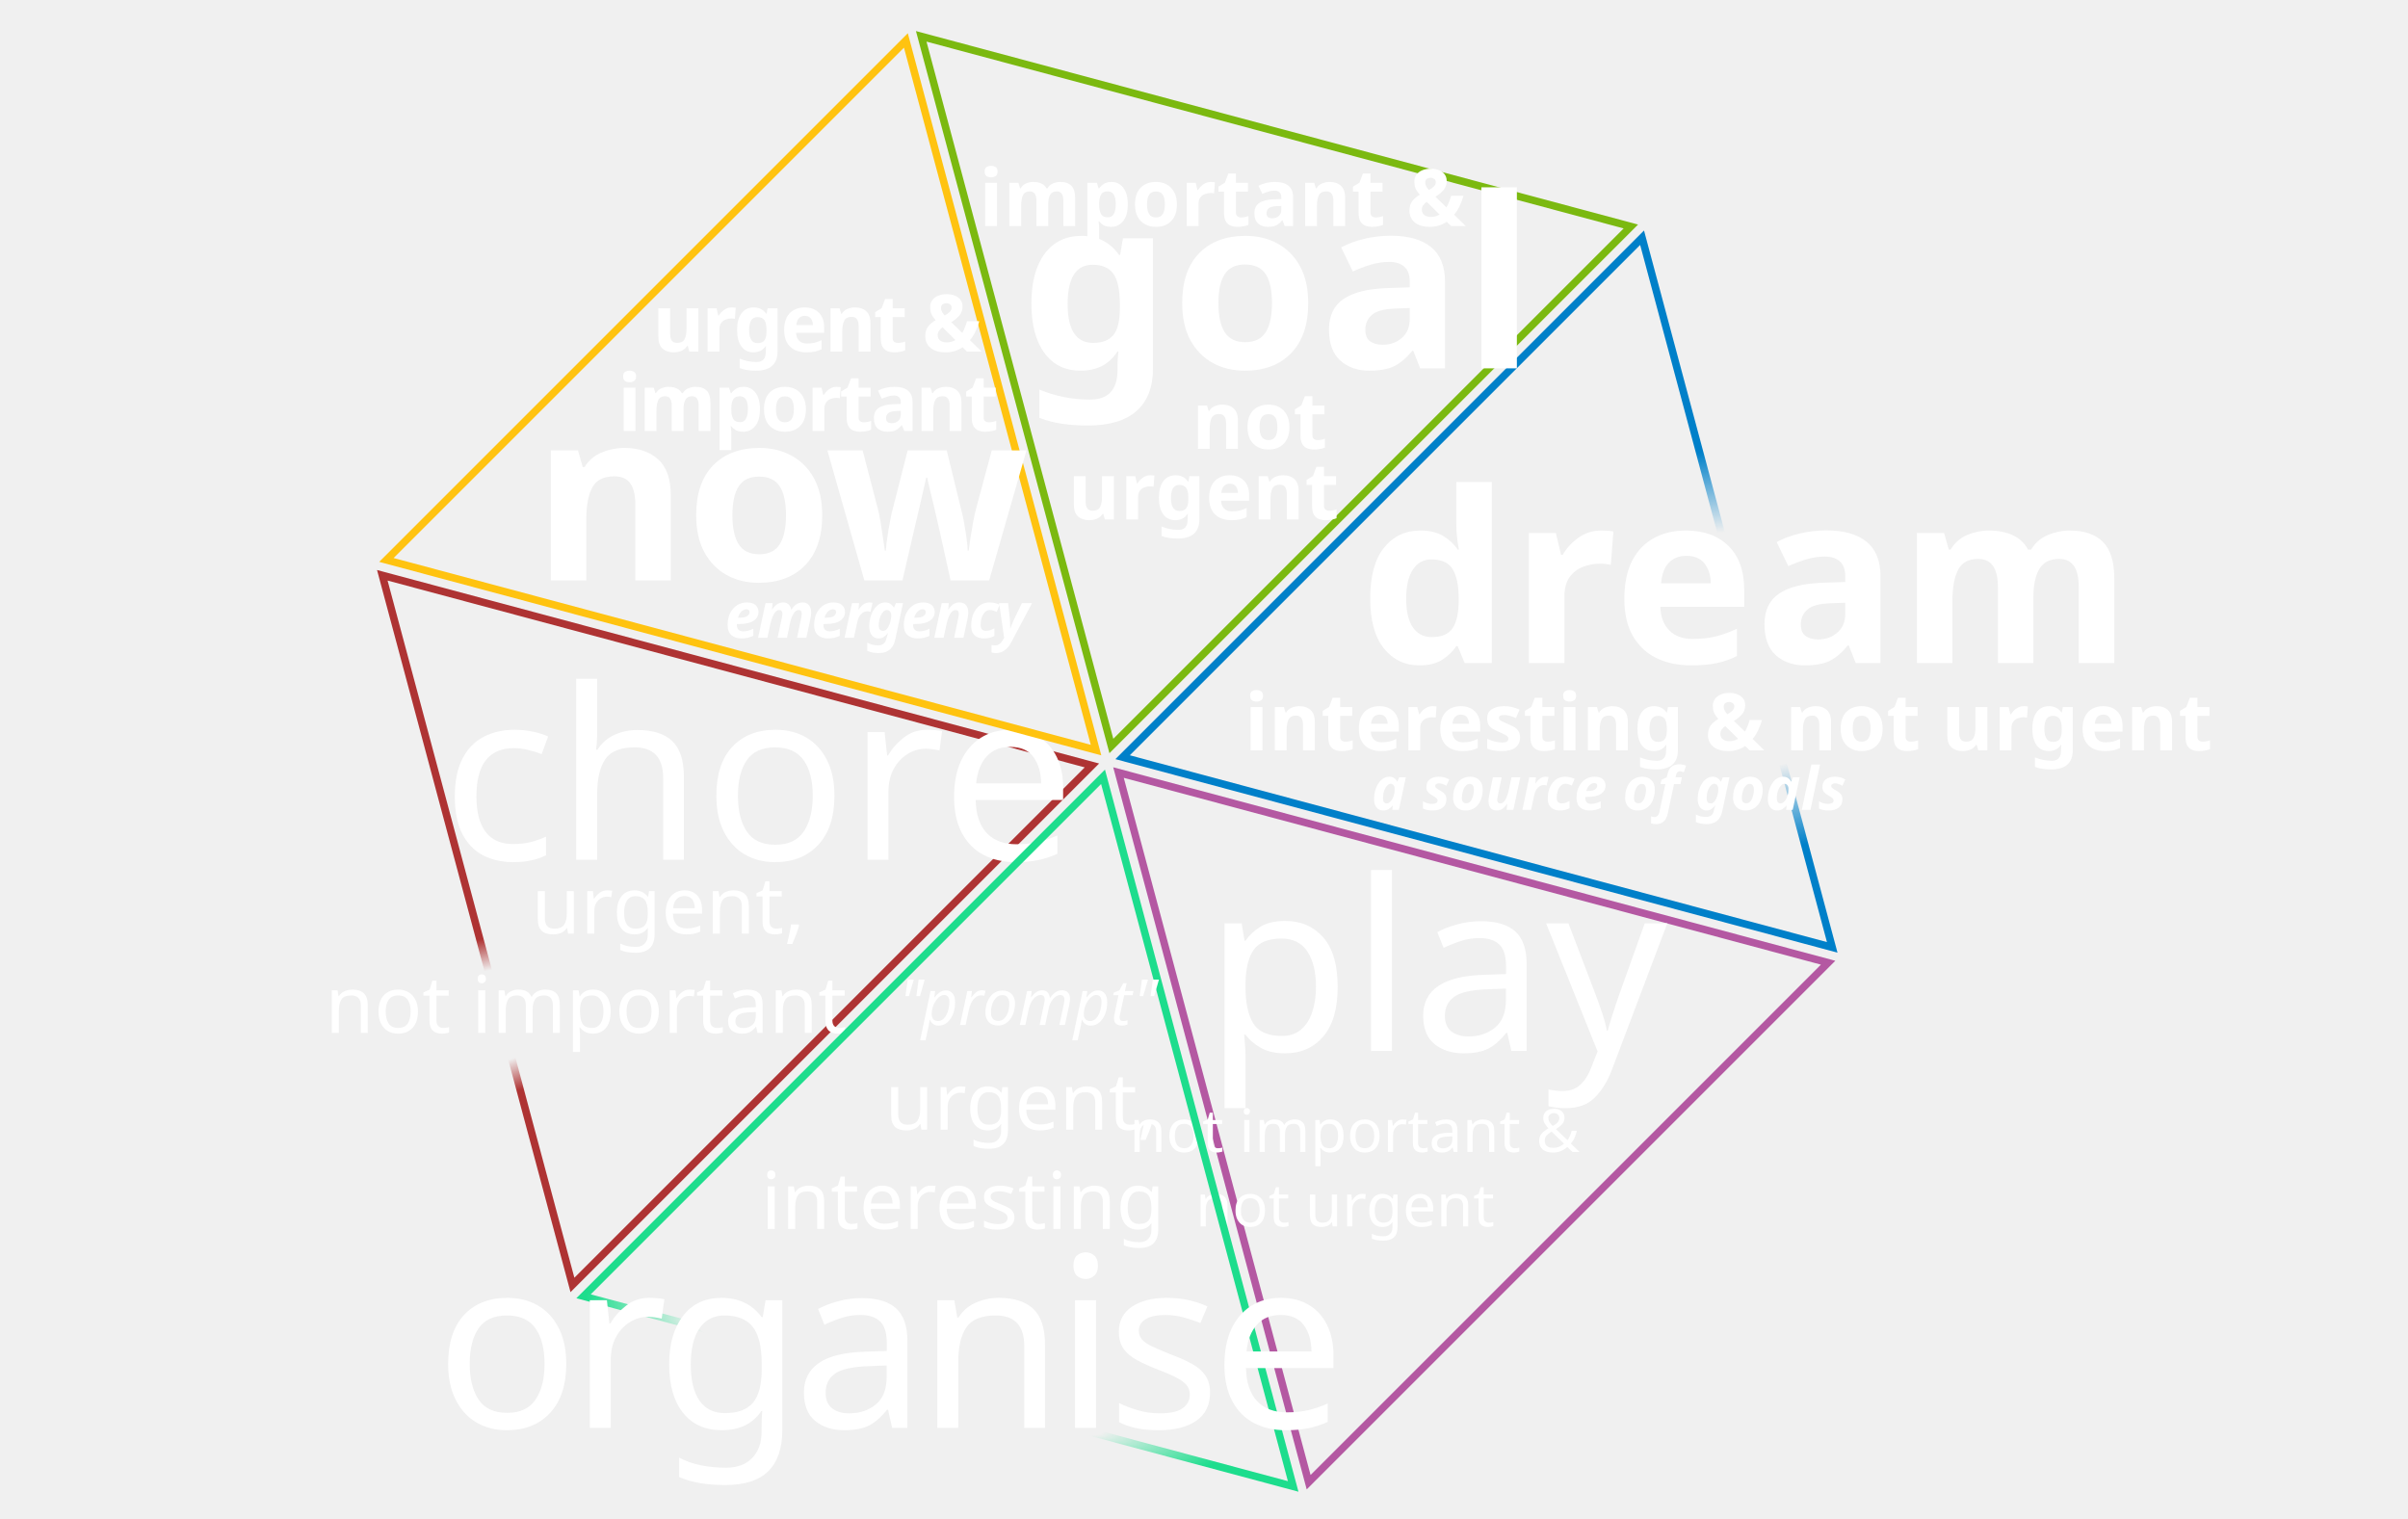
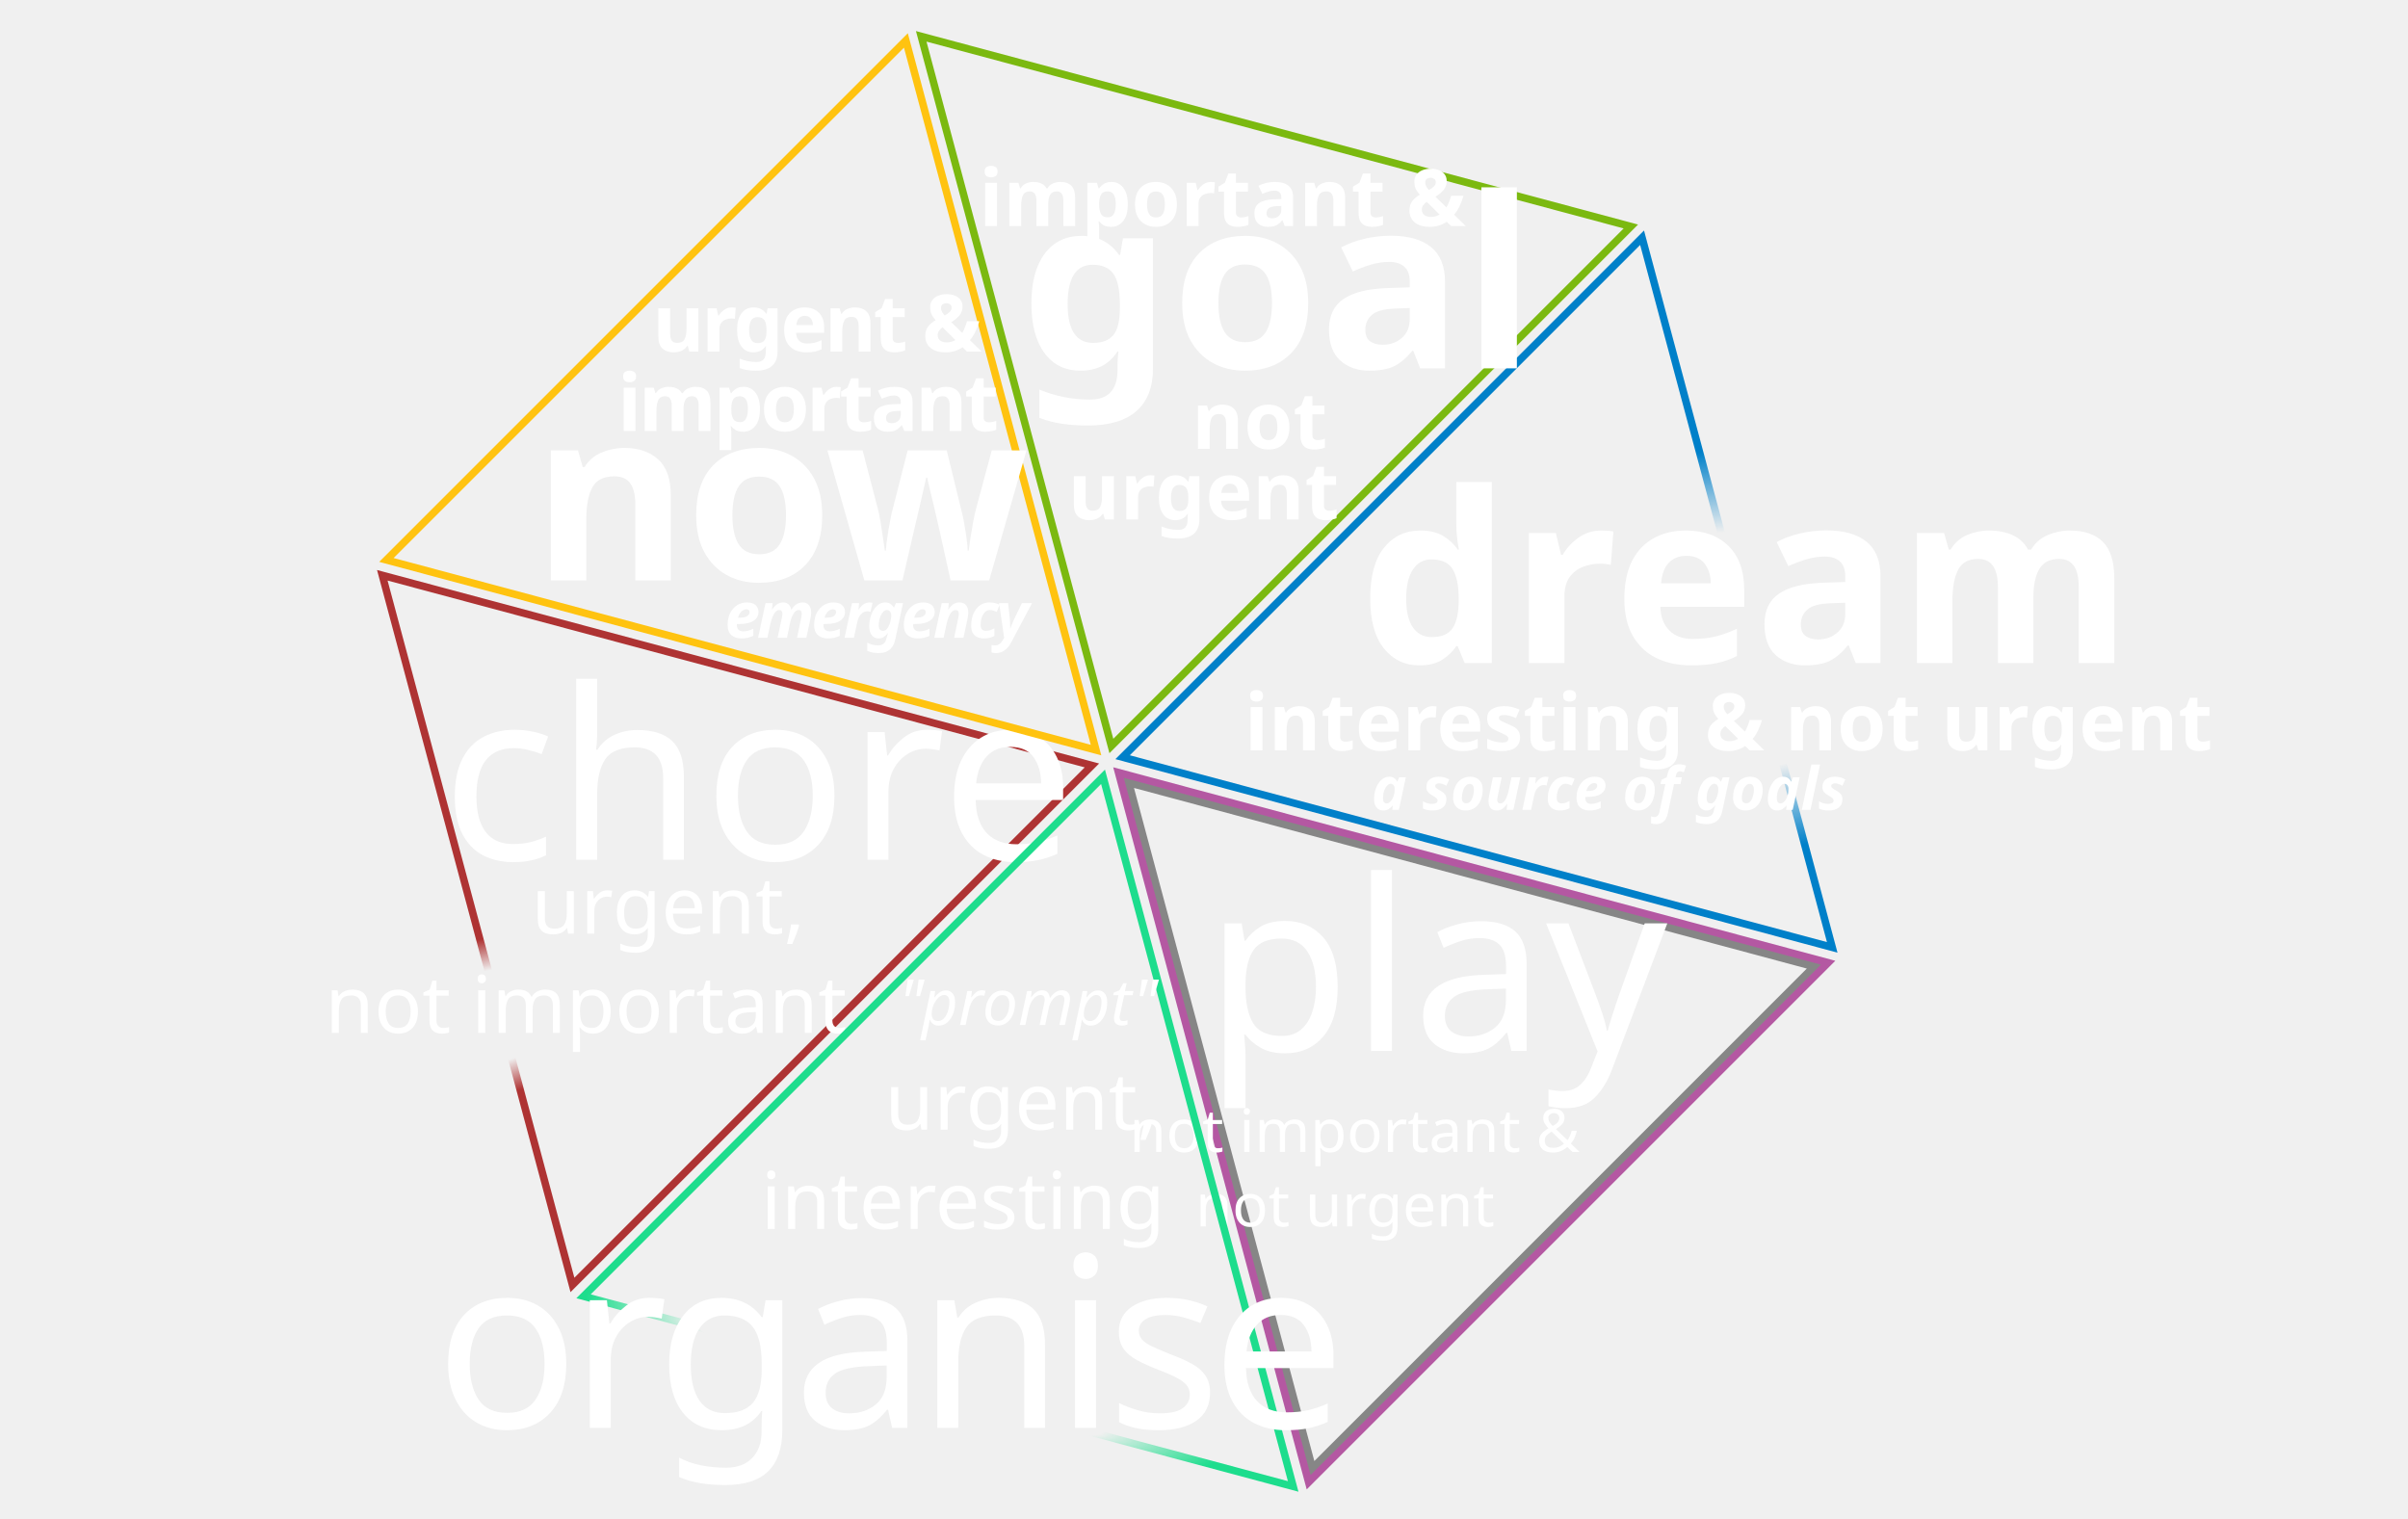
<svg xmlns="http://www.w3.org/2000/svg" xmlns:xlink="http://www.w3.org/1999/xlink" width="85.6mm" height="53.98mm" viewBox="0 0 303.307 191.268" id="svg2" version="1.1">
  <defs id="defs4">
    <linearGradient id="linearGradient3962">
      <stop style="stop-color:#1ddd8d;stop-opacity:0;" offset="0" id="stop3964" />
      <stop id="stop3972" offset="0.522" style="stop-color:#1ddd8d;stop-opacity:0;" />
      <stop id="stop3970" offset="0.812" style="stop-color:#1ddd8d;stop-opacity:1;" />
      <stop style="stop-color:#1ddd8d;stop-opacity:1;" offset="1" id="stop3966" />
    </linearGradient>
    <linearGradient id="linearGradient3844">
      <stop id="stop3846" offset="0" style="stop-color:#ae3333;stop-opacity:0" />
      <stop style="stop-color:#ae3333;stop-opacity:0" offset="0.123" id="stop3848" />
      <stop id="stop3850" offset="0.21" style="stop-color:#ae3333;stop-opacity:1" />
      <stop id="stop3852" offset="1" style="stop-color:#ae3333;stop-opacity:1" />
    </linearGradient>
    <linearGradient id="linearGradient4607">
      <stop style="stop-color:#0080c9;stop-opacity:0" offset="0" id="stop4609" />
      <stop id="stop4615" offset="0.359" style="stop-color:#0080c9;stop-opacity:0" />
      <stop style="stop-color:#0080c9;stop-opacity:1" offset="0.608" id="stop4617" />
      <stop style="stop-color:#0080c9;stop-opacity:1" offset="1" id="stop4611" />
    </linearGradient>
    <linearGradient id="linearGradient4489">
      <stop style="stop-color:#ae3333;stop-opacity:0" offset="0" id="stop4597" />
      <stop id="stop4603" offset="0.123" style="stop-color:#ae3333;stop-opacity:0" />
      <stop style="stop-color:#ae3333;stop-opacity:1" offset="0.21" id="stop4605" />
      <stop style="stop-color:#ae3333;stop-opacity:1" offset="1" id="stop4599" />
    </linearGradient>
    <radialGradient xlink:href="#linearGradient4489" id="radialGradient5162" cx="327.402" cy="673.918" fx="327.402" fy="673.918" r="80.084" gradientTransform="matrix(1,0,0,0.8660254,0,79.54022)" gradientUnits="userSpaceOnUse" />
    <radialGradient xlink:href="#linearGradient4607" id="radialGradient4613" cx="227.969" cy="922.559" fx="227.969" fy="922.559" r="50.062" gradientTransform="matrix(1,0,0,0.8660254,0,122.4357)" gradientUnits="userSpaceOnUse" />
    <radialGradient xlink:href="#linearGradient4489-7" id="radialGradient5162-1" cx="345.66" cy="589.835" fx="345.66" fy="589.835" r="80.084" gradientTransform="matrix(1,0,0,0.8660254,0,79.54022)" gradientUnits="userSpaceOnUse" />
    <linearGradient id="linearGradient4489-7">
      <stop style="stop-color:#ae3333;stop-opacity:0" offset="0" id="stop4597-4" />
      <stop id="stop4603-0" offset="0.123" style="stop-color:#ae3333;stop-opacity:0" />
      <stop style="stop-color:#ae3333;stop-opacity:1" offset="0.21" id="stop4605-9" />
      <stop style="stop-color:#ae3333;stop-opacity:1" offset="1" id="stop4599-4" />
    </linearGradient>
    <radialGradient xlink:href="#linearGradient3962" id="radialGradient3968" cx="191.449" cy="449.957" fx="191.449" fy="449.957" r="80.023" gradientTransform="matrix(0.09829361,0.05627921,-0.5365393,0.9370848,417.1518,17.19638)" gradientUnits="userSpaceOnUse" />
  </defs>
  <g id="layer1" transform="translate(0,-861.0945)">
    <g id="g4569" transform="translate(-10.77103,1.672276)">
-       <path transform="matrix(0.1511655,0.5641574,-0.5641574,0.1511655,401.3912,703.2596)" style="fill:none;fill-opacity:1;stroke:#b458a2;stroke-opacity:1;stroke-width:1.609;stroke-miterlimit:4;stroke-dasharray:none" id="path3359" d="m 466.96,525.342 -158.436,0 79.218,-137.21 z" />
+       <path xlink:href="#path3359" style="fill:none;stroke:#868686;stroke-width:1.609;stroke-miterlimit:4;stroke-opacity:1;stroke-dasharray:none" id="path3902" d="m 152.469,957.531 23.438,87.469 64,-64 -87.438,-23.469 z" />
+       <path style="fill:none;stroke:#b458a2;stroke-width:1.609;stroke-miterlimit:4;stroke-opacity:1;stroke-dasharray:none" id="path3359" d="m 466.96,525.342 -158.436,0 79.218,-137.21 z" transform="matrix(0.1511655,0.5641574,-0.5641574,0.1511655,401.3912,703.2596)" />
      <text id="text4200" y="991.796" x="162.464" style="font-size:30px;font-style:normal;font-variant:normal;font-weight:200;font-stretch:normal;line-height:125%;letter-spacing:0px;word-spacing:0px;fill:#ffffff;fill-opacity:1;stroke:none;font-family:Source Sans Pro;-inkscape-font-specification:Source Sans Pro Ultra-Light" xml:space="preserve">
        <tspan y="991.796" x="162.464" id="tspan4202">play</tspan>
      </text>
      <text xml:space="preserve" style="font-size:7.5px;font-style:normal;font-variant:normal;font-weight:300;font-stretch:normal;text-align:center;line-height:125%;letter-spacing:0px;word-spacing:0px;text-anchor:middle;fill:#ffffff;fill-opacity:1;stroke:none;font-family:Source Sans Pro;-inkscape-font-specification:Source Sans Pro Light" x="190.16" y="1004.514" id="text4224">
        <tspan id="tspan4226" x="190.16" y="1004.514">not important &amp;</tspan>
        <tspan id="tspan4248" x="190.915" y="1013.889">not urgent    </tspan>
      </text>
    </g>
    <g id="g3941">
      <path transform="matrix(0.1511655,0.5641574,-0.5641574,0.1511655,387.2741,704.0353)" d="m 387.743,662.551 -158.436,0 79.218,-137.21 z" id="path3357" style="fill:none;stroke:url(#radialGradient5162);stroke-width:1.609;stroke-miterlimit:4;stroke-opacity:1;stroke-dasharray:none" />
      <text id="text4188" y="969.388" x="55.633" style="font-size:30px;font-style:normal;font-variant:normal;font-weight:500;font-stretch:normal;line-height:125%;letter-spacing:0px;word-spacing:0px;fill:#ffffff;fill-opacity:1;stroke:none;font-family:Source Sans Pro;-inkscape-font-specification:Source Sans Pro" xml:space="preserve">
        <tspan id="tspan4204" y="969.388" x="55.633">chore</tspan>
      </text>
      <text id="text4228" y="978.69" x="40.95" style="font-size:10px;font-style:normal;font-variant:normal;font-weight:500;font-stretch:normal;line-height:125%;letter-spacing:0px;word-spacing:0px;fill:#ffffff;fill-opacity:1;stroke:none;font-family:Source Sans Pro;-inkscape-font-specification:Source Sans Pro" xml:space="preserve">
        <tspan id="tspan4240" y="978.69" x="40.95">          urgent, </tspan>
        <tspan id="tspan4264" y="991.19" x="40.95">not important</tspan>
        <tspan id="tspan4262" y="1003.69" x="40.95" />
      </text>
    </g>
    <g id="g4559" transform="translate(-10.25339,-0.2595752)">
      <path transform="matrix(0.9084345,0.2434143,-0.2434143,0.9084345,246.768,50.68921)" d="m 250.046,956.728 -98.392,0 49.196,-85.21 z" id="path3353" style="fill:none;fill-opacity:1;stroke:url(#radialGradient4613);stroke-opacity:1" />
      <text id="text4196" y="944.862" x="181.5" style="font-style:normal;font-variant:normal;font-weight:600;font-stretch:normal;font-size:30px;line-height:125%;font-family:Source Sans Pro;-inkscape-font-specification:Source Sans Pro Semi-Bold;letter-spacing:0px;word-spacing:0px;fill:#ffffff;fill-opacity:1;stroke:none;stroke-width:1px;stroke-linecap:butt;stroke-linejoin:miter;stroke-opacity:1" xml:space="preserve">
        <tspan y="944.862" x="181.5" id="tspan4198">dream</tspan>
      </text>
      <text id="text4208" y="955.862" x="167" style="font-style:normal;font-variant:normal;font-weight:600;font-stretch:normal;font-size:10px;line-height:125%;font-family:Source Sans Pro;-inkscape-font-specification:Source Sans Pro Semi-Bold;letter-spacing:0px;word-spacing:0px;fill:#ffffff;fill-opacity:1;stroke:none;stroke-width:1px;stroke-linecap:butt;stroke-linejoin:miter;stroke-opacity:1" xml:space="preserve">
        <tspan id="tspan4244" y="955.862" x="167">interesting &amp; not urgent</tspan>
        <tspan id="tspan4250" y="968.362" x="167" />
      </text>
      <text id="text4252" y="963.362" x="183" style="font-style:italic;font-variant:normal;font-weight:600;font-stretch:normal;font-size:7.5px;line-height:125%;font-family:Source Sans Pro;-inkscape-font-specification:Source Sans Pro Semi-Bold Italic;letter-spacing:0px;word-spacing:0px;fill:#ffffff;fill-opacity:1;stroke:none;stroke-width:1px;stroke-linecap:butt;stroke-linejoin:miter;stroke-opacity:1" xml:space="preserve">
        <tspan y="963.362" x="183" id="tspan4254">a source of goals</tspan>
      </text>
    </g>
    <g id="g3950">
      <path transform="matrix(0.1511655,0.5641574,-0.5641574,0.1511655,389.7236,701.5858)" style="fill:none;stroke:#7bb910;stroke-width:1.609;stroke-miterlimit:4;stroke-opacity:1;stroke-dasharray:none" id="path3355" d="m 308.523,525.342 -158.436,0 79.218,-137.21 z" />
      <text id="text4192" y="907.49" x="128.57" style="font-size:30px;font-style:normal;font-variant:normal;font-weight:700;font-stretch:normal;line-height:125%;letter-spacing:0px;word-spacing:0px;fill:#ffffff;fill-opacity:1;stroke:none;font-family:Source Sans Pro;-inkscape-font-specification:Source Sans Pro Bold" xml:space="preserve">
        <tspan y="907.49" x="128.57" id="tspan4194">goal</tspan>
      </text>
      <text id="text4236" y="889.572" x="123.307" style="font-size:10px;font-style:normal;font-variant:normal;font-weight:700;font-stretch:normal;line-height:125%;letter-spacing:0px;word-spacing:0px;fill:#ffffff;fill-opacity:1;stroke:none;font-family:Source Sans Pro;-inkscape-font-specification:Source Sans Pro Bold" xml:space="preserve">
        <tspan y="889.572" x="123.307" id="tspan4238">important &amp;</tspan>
        <tspan id="tspan4256" y="902.072" x="123.307" />
      </text>
      <text xml:space="preserve" style="font-size:10px;font-style:normal;font-variant:normal;font-weight:700;font-stretch:normal;line-height:125%;letter-spacing:0px;word-spacing:0px;fill:#ffffff;fill-opacity:1;stroke:none;font-family:Source Sans Pro;-inkscape-font-specification:Source Sans Pro Bold" x="134.512" y="905.12" id="text4276">
        <tspan id="tspan4278" x="134.512" y="905.12" />
        <tspan x="134.512" y="917.62" id="tspan4280">      not</tspan>
        <tspan dy="-3.6" id="tspan4282" x="134.512" y="930.12">urgent</tspan>
      </text>
    </g>
    <g id="g4423" transform="translate(-13.59946,-1.156151)">
      <path transform="matrix(0.9084345,0.2434143,-0.2434143,0.9084345,246.768,50.68921)" d="m 151.653,956.728 -98.392,0 49.196,-85.21 z" id="path3347" style="fill:none;fill-opacity:1;stroke:#ffc310;stroke-opacity:1;stroke-width:0.999;stroke-miterlimit:4;stroke-dasharray:none" />
      <text xml:space="preserve" style="font-size:10px;font-style:normal;font-variant:normal;font-weight:900;font-stretch:normal;line-height:100%;letter-spacing:-0.4px;word-spacing:0px;fill:#ffffff;fill-opacity:1;stroke:none;font-family:Source Sans Pro;-inkscape-font-specification:Source Sans Pro Heavy" x="91.375" y="906.535" id="text4232">
        <tspan style="line-height:100%;letter-spacing:-0.4px;fill:#ffffff" id="tspan4266" x="91.375" y="906.535">  urgent &amp; </tspan>
        <tspan id="tspan4270" style="line-height:100%;letter-spacing:-0.4px;fill:#ffffff" x="91.375" y="916.535">important</tspan>
      </text>
      <text id="text4415" y="935.359" x="80.638" style="font-style:normal;font-variant:normal;font-weight:900;font-stretch:normal;font-size:30px;line-height:125%;font-family:Source Sans Pro;-inkscape-font-specification:Source Sans Pro Heavy;letter-spacing:0px;word-spacing:0px;fill:#ffffff;fill-opacity:1;stroke:none;stroke-width:1px;stroke-linecap:butt;stroke-linejoin:miter;stroke-opacity:1" xml:space="preserve">
        <tspan y="935.359" x="80.638" style="font-size:30px;letter-spacing:-0.4px;fill:#ffffff" id="tspan4419">now</tspan>
      </text>
      <text xml:space="preserve" style="font-size:8px;font-style:oblique;font-variant:normal;font-weight:900;font-stretch:normal;line-height:125%;letter-spacing:0px;word-spacing:0px;fill:#ffffff;fill-opacity:1;stroke:none;font-family:Source Sans Pro;-inkscape-font-specification:Source Sans Pro Bold Oblique" x="104.885" y="942.585" id="text4232-8">
        <tspan id="tspan4270-4" style="font-size:8px;font-style:oblique;letter-spacing:-0.4px;-inkscape-font-specification:Source Sans Pro Bold Oblique;fill:#ffffff" x="104.885" y="942.585">emergency</tspan>
      </text>
    </g>
    <g id="g3064">
      <path d="m 308.523,525.342 -158.436,0 79.218,-137.21 z" id="path3883" style="fill:none;stroke:url(#radialGradient3968);stroke-width:1.609;stroke-miterlimit:4;stroke-opacity:1;stroke-dasharray:none" transform="matrix(-0.1511655,-0.5641574,0.5641574,-0.1511655,-110.8019,1212.404)" />
      <text id="text4188-5" y="1040.942" x="54.794" style="font-size:30px;font-style:normal;font-variant:normal;font-weight:300;font-stretch:normal;line-height:125%;letter-spacing:-1.2px;word-spacing:0px;fill:#ffffff;fill-opacity:1;stroke:none;font-family:Source Sans Pro;-inkscape-font-specification:Source Sans Pro Light" xml:space="preserve">
        <tspan id="tspan4204-5" y="1040.942" x="54.794">organise</tspan>
      </text>
      <text id="text4188-5-1" y="1003.382" x="95.853" style="font-size:10px;font-style:normal;font-variant:normal;font-weight:300;font-stretch:normal;line-height:125%;letter-spacing:0px;word-spacing:0px;fill:#ffffff;fill-opacity:1;stroke:none;font-family:Source Sans Pro;-inkscape-font-specification:Source Sans Pro Light" xml:space="preserve">
        <tspan id="tspan3995" y="1003.382" x="95.853">      urgent, </tspan>
        <tspan id="tspan4020" y="1015.882" x="95.853">interesting</tspan>
      </text>
      <text id="text4188-5-1-1" y="990.202" x="113.175" style="font-size:8px;font-style:oblique;font-variant:normal;font-weight:300;font-stretch:normal;line-height:125%;letter-spacing:0px;word-spacing:0px;fill:#ffffff;fill-opacity:1;stroke:none;font-family:Source Sans Pro;-inkscape-font-specification:Source Sans Pro Oblique" xml:space="preserve">
        <tspan id="tspan3995-1" y="990.202" x="113.175">"prompt"</tspan>
      </text>
    </g>
  </g>
</svg>
